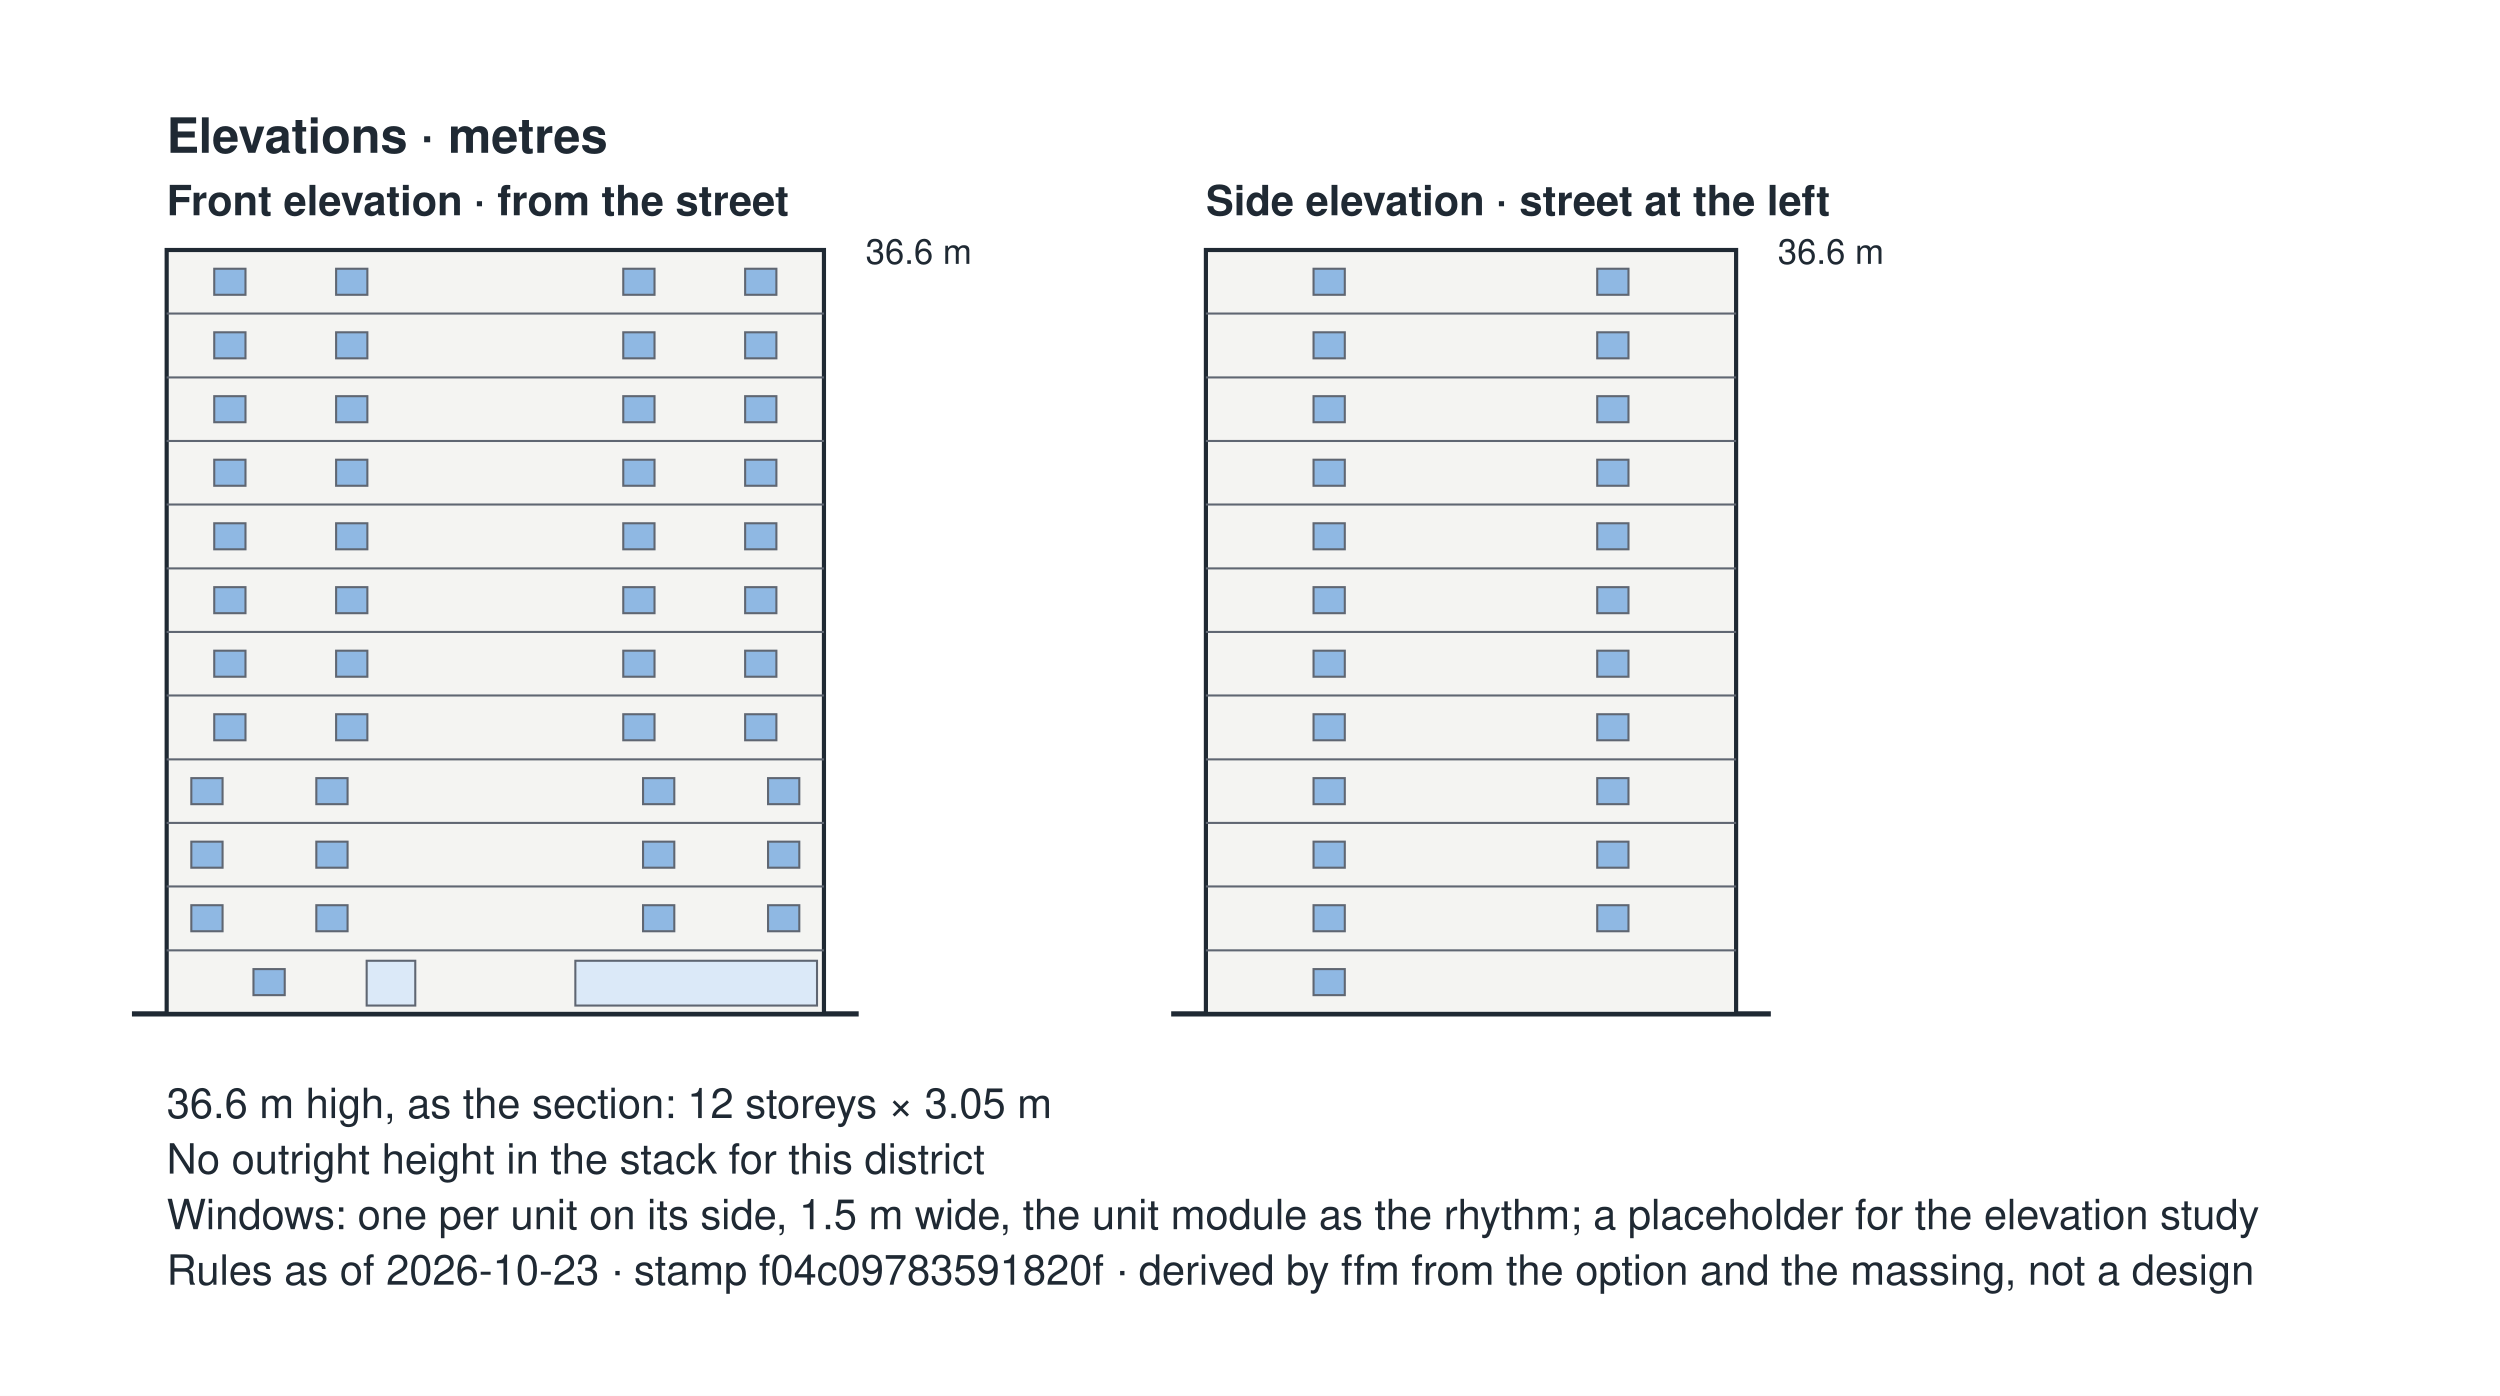
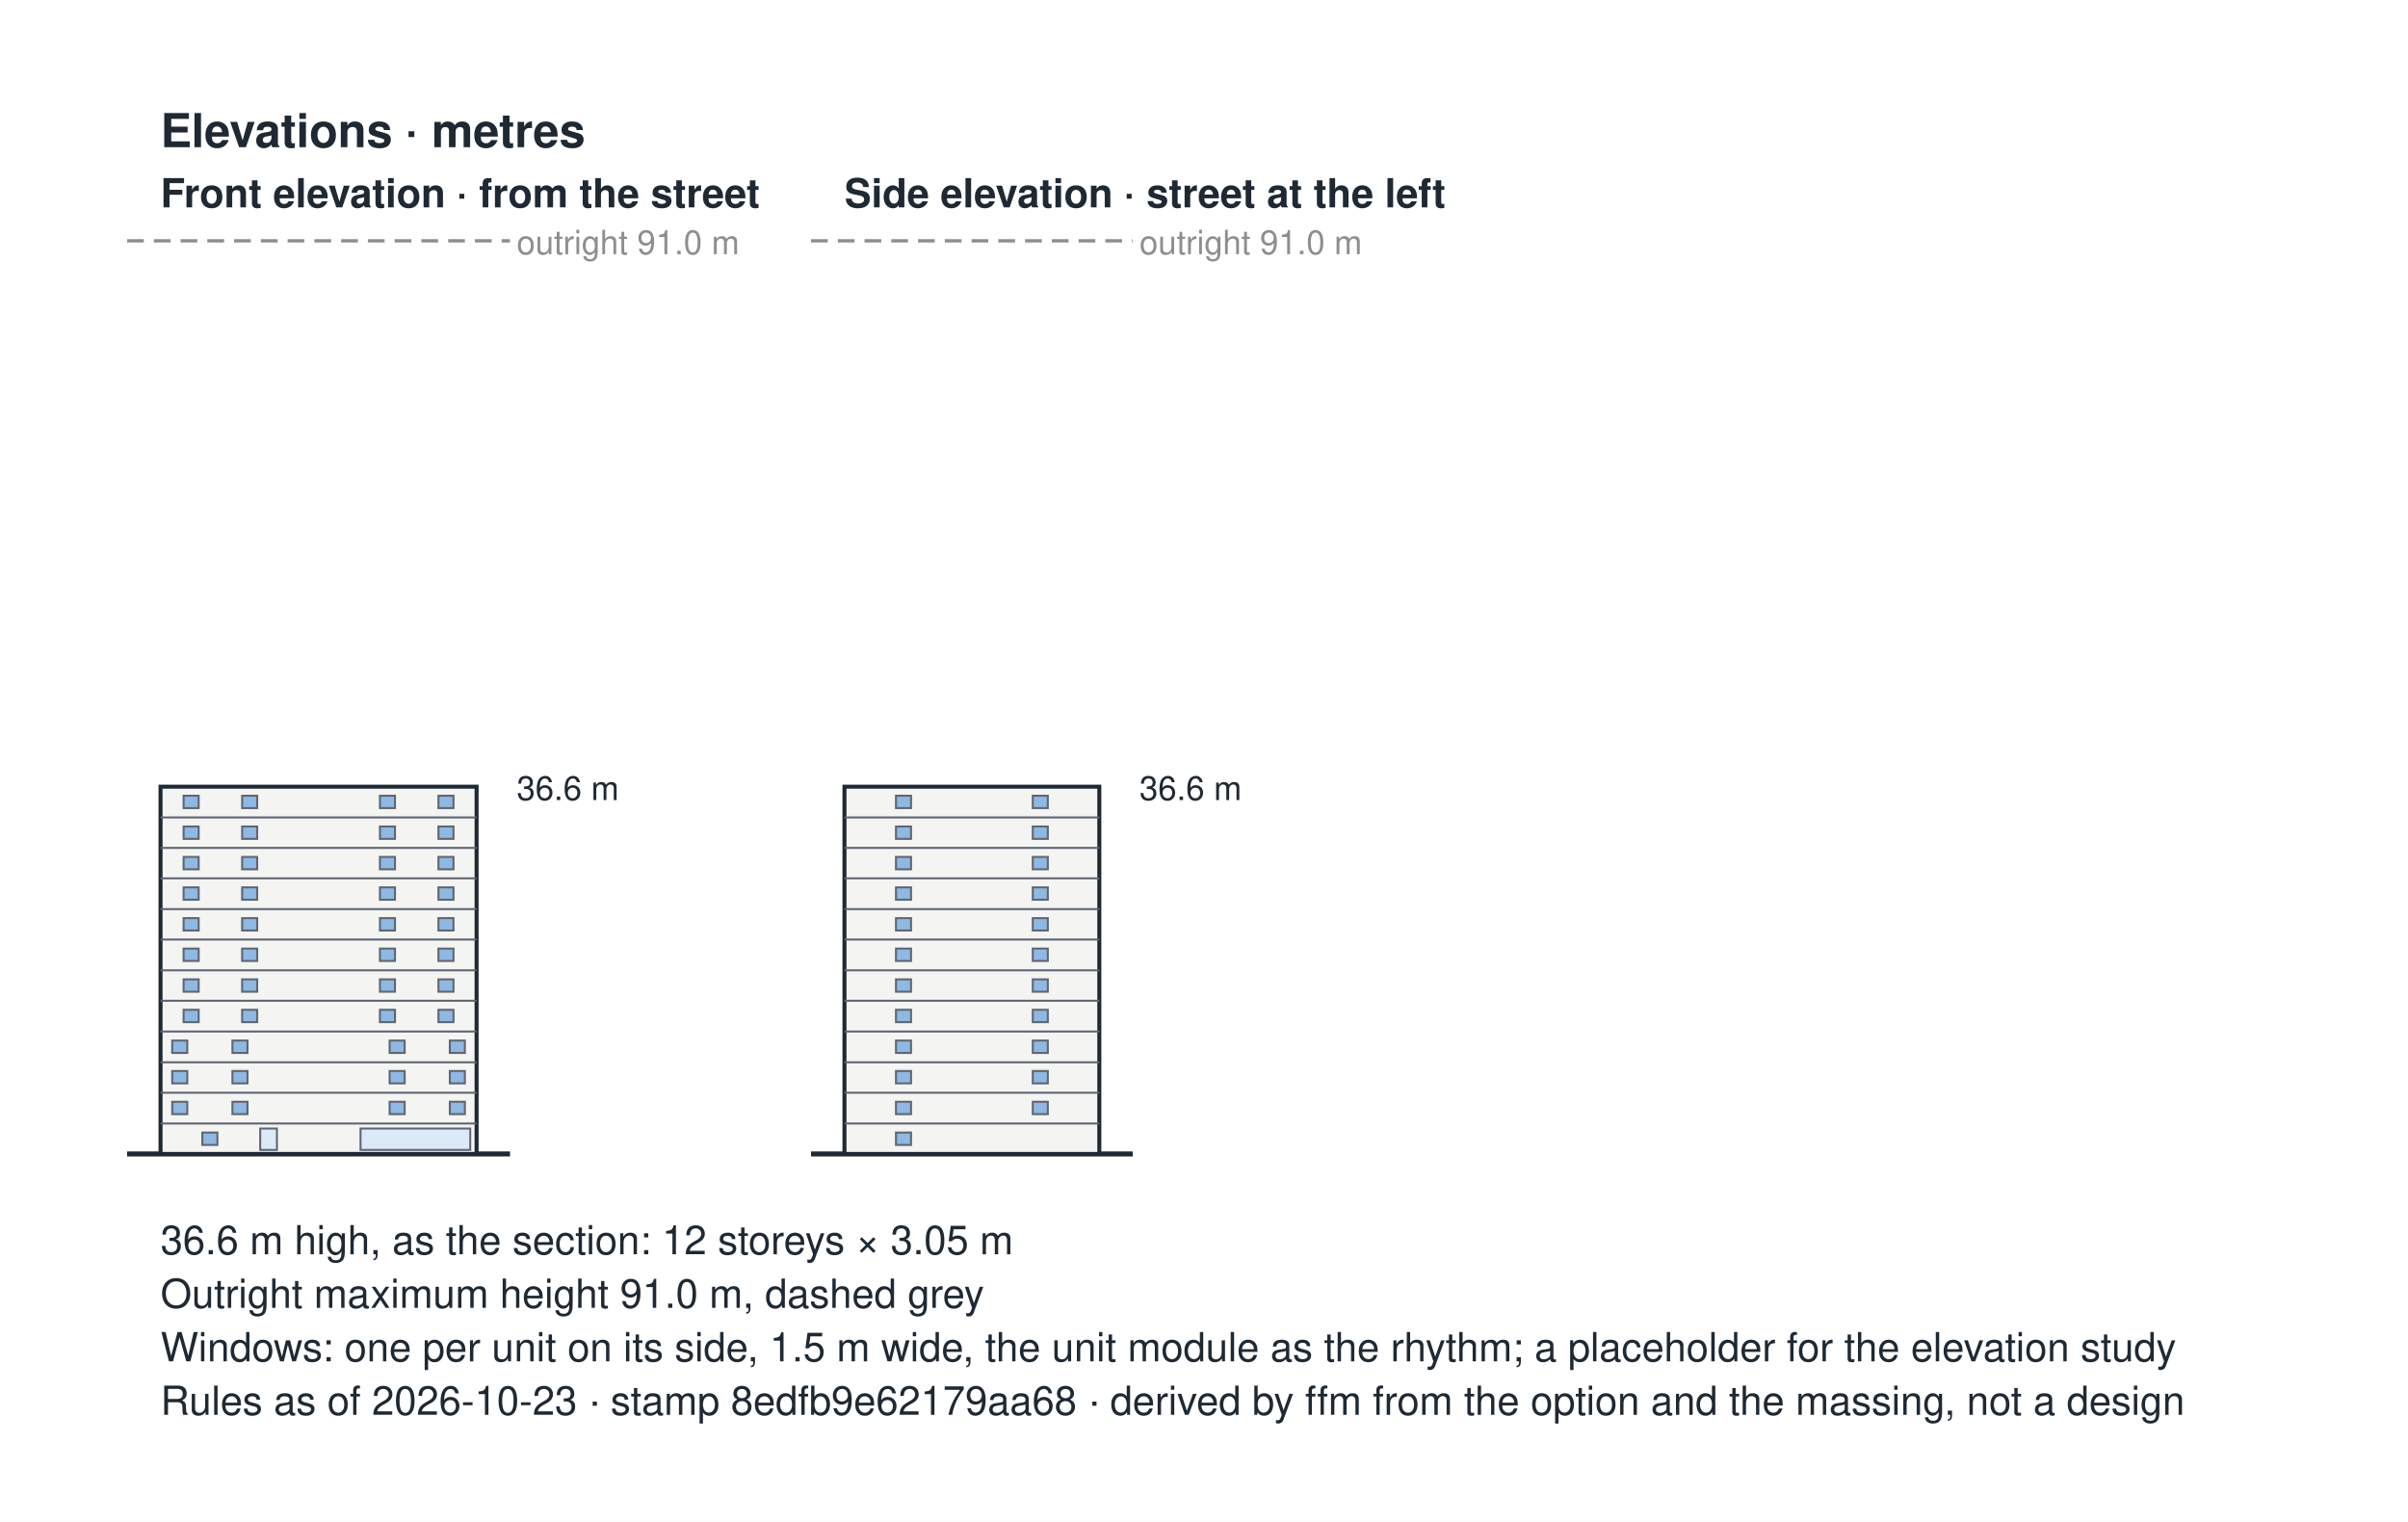
- <svg xmlns="http://www.w3.org/2000/svg" width="720" height="402" viewBox="0 0 720 402" font-family="IBM Plex Sans, Helvetica, Arial, sans-serif" font-size="12" fill="#1f2933" role="img" aria-label="Preliminary elevations">
+ <svg xmlns="http://www.w3.org/2000/svg" width="720" height="455" viewBox="0 0 720 455" font-family="IBM Plex Sans, Helvetica, Arial, sans-serif" font-size="12" fill="#1f2933" role="img" aria-label="Preliminary elevations">
  <rect width="100%" height="100%" fill="#ffffff" />
  <text x="48" y="44" font-size="14" font-weight="600">Elevations · metres</text>
  <text x="48.0" y="62.0" font-size="12" font-weight="600">Front elevation · from the street</text>
-   <line x1="38.0" y1="292.0" x2="247.3" y2="292.0" stroke="#1f2933" stroke-width="1.5" />
-   <rect x="48.0" y="72.0" width="189.3" height="220.0" fill="#f4f4f2" stroke="#1f2933" stroke-width="1.2" />
-   <rect x="165.7" y="276.7" width="69.6" height="12.9" fill="#dbe9f8" stroke="#5f6672" stroke-width="0.6" />
-   <rect x="105.6" y="276.7" width="14.0" height="12.9" fill="#dbe9f8" stroke="#5f6672" stroke-width="0.6" />
-   <rect x="73.0" y="279.1" width="9.0" height="7.5" fill="#8fb8e3" stroke="#5f6672" stroke-width="0.6" />
-   <line x1="48.0" y1="273.7" x2="237.3" y2="273.7" stroke="#5f6672" stroke-width="0.6" />
-   <rect x="91.1" y="260.7" width="9.0" height="7.5" fill="#8fb8e3" stroke="#5f6672" stroke-width="0.6" />
-   <rect x="185.2" y="260.7" width="9.0" height="7.5" fill="#8fb8e3" stroke="#5f6672" stroke-width="0.6" />
-   <rect x="55.1" y="260.7" width="9.0" height="7.5" fill="#8fb8e3" stroke="#5f6672" stroke-width="0.6" />
-   <rect x="221.2" y="260.7" width="9.0" height="7.5" fill="#8fb8e3" stroke="#5f6672" stroke-width="0.6" />
-   <line x1="48.0" y1="255.3" x2="237.3" y2="255.3" stroke="#5f6672" stroke-width="0.6" />
-   <rect x="91.1" y="242.4" width="9.0" height="7.5" fill="#8fb8e3" stroke="#5f6672" stroke-width="0.6" />
-   <rect x="185.2" y="242.4" width="9.0" height="7.5" fill="#8fb8e3" stroke="#5f6672" stroke-width="0.6" />
-   <rect x="55.1" y="242.4" width="9.0" height="7.5" fill="#8fb8e3" stroke="#5f6672" stroke-width="0.6" />
-   <rect x="221.2" y="242.4" width="9.0" height="7.5" fill="#8fb8e3" stroke="#5f6672" stroke-width="0.6" />
-   <line x1="48.0" y1="237.0" x2="237.3" y2="237.0" stroke="#5f6672" stroke-width="0.6" />
-   <rect x="91.1" y="224.1" width="9.0" height="7.5" fill="#8fb8e3" stroke="#5f6672" stroke-width="0.6" />
-   <rect x="185.2" y="224.1" width="9.0" height="7.5" fill="#8fb8e3" stroke="#5f6672" stroke-width="0.6" />
-   <rect x="55.1" y="224.1" width="9.0" height="7.5" fill="#8fb8e3" stroke="#5f6672" stroke-width="0.6" />
-   <rect x="221.2" y="224.1" width="9.0" height="7.5" fill="#8fb8e3" stroke="#5f6672" stroke-width="0.6" />
-   <line x1="48.0" y1="218.7" x2="237.3" y2="218.7" stroke="#5f6672" stroke-width="0.6" />
-   <rect x="96.8" y="205.7" width="9.0" height="7.5" fill="#8fb8e3" stroke="#5f6672" stroke-width="0.6" />
-   <rect x="179.5" y="205.7" width="9.0" height="7.5" fill="#8fb8e3" stroke="#5f6672" stroke-width="0.6" />
-   <rect x="61.7" y="205.7" width="9.0" height="7.5" fill="#8fb8e3" stroke="#5f6672" stroke-width="0.6" />
-   <rect x="214.6" y="205.7" width="9.0" height="7.5" fill="#8fb8e3" stroke="#5f6672" stroke-width="0.6" />
-   <line x1="48.0" y1="200.3" x2="237.3" y2="200.3" stroke="#5f6672" stroke-width="0.6" />
-   <rect x="96.8" y="187.4" width="9.0" height="7.5" fill="#8fb8e3" stroke="#5f6672" stroke-width="0.6" />
-   <rect x="179.5" y="187.4" width="9.0" height="7.5" fill="#8fb8e3" stroke="#5f6672" stroke-width="0.6" />
-   <rect x="61.7" y="187.4" width="9.0" height="7.5" fill="#8fb8e3" stroke="#5f6672" stroke-width="0.6" />
-   <rect x="214.6" y="187.4" width="9.0" height="7.5" fill="#8fb8e3" stroke="#5f6672" stroke-width="0.6" />
-   <line x1="48.0" y1="182.0" x2="237.3" y2="182.0" stroke="#5f6672" stroke-width="0.6" />
-   <rect x="96.8" y="169.1" width="9.0" height="7.5" fill="#8fb8e3" stroke="#5f6672" stroke-width="0.6" />
-   <rect x="179.5" y="169.1" width="9.0" height="7.5" fill="#8fb8e3" stroke="#5f6672" stroke-width="0.6" />
-   <rect x="61.7" y="169.1" width="9.0" height="7.5" fill="#8fb8e3" stroke="#5f6672" stroke-width="0.6" />
-   <rect x="214.6" y="169.1" width="9.0" height="7.5" fill="#8fb8e3" stroke="#5f6672" stroke-width="0.6" />
-   <line x1="48.0" y1="163.7" x2="237.3" y2="163.7" stroke="#5f6672" stroke-width="0.6" />
-   <rect x="96.8" y="150.7" width="9.0" height="7.5" fill="#8fb8e3" stroke="#5f6672" stroke-width="0.6" />
-   <rect x="179.5" y="150.7" width="9.0" height="7.5" fill="#8fb8e3" stroke="#5f6672" stroke-width="0.6" />
-   <rect x="61.7" y="150.7" width="9.0" height="7.5" fill="#8fb8e3" stroke="#5f6672" stroke-width="0.6" />
-   <rect x="214.6" y="150.7" width="9.0" height="7.5" fill="#8fb8e3" stroke="#5f6672" stroke-width="0.6" />
-   <line x1="48.0" y1="145.3" x2="237.3" y2="145.3" stroke="#5f6672" stroke-width="0.6" />
-   <rect x="96.8" y="132.4" width="9.0" height="7.5" fill="#8fb8e3" stroke="#5f6672" stroke-width="0.6" />
-   <rect x="179.5" y="132.4" width="9.0" height="7.5" fill="#8fb8e3" stroke="#5f6672" stroke-width="0.6" />
-   <rect x="61.7" y="132.4" width="9.0" height="7.5" fill="#8fb8e3" stroke="#5f6672" stroke-width="0.6" />
-   <rect x="214.6" y="132.4" width="9.0" height="7.5" fill="#8fb8e3" stroke="#5f6672" stroke-width="0.6" />
-   <line x1="48.0" y1="127.0" x2="237.3" y2="127.0" stroke="#5f6672" stroke-width="0.6" />
-   <rect x="96.8" y="114.1" width="9.0" height="7.5" fill="#8fb8e3" stroke="#5f6672" stroke-width="0.6" />
-   <rect x="179.5" y="114.1" width="9.0" height="7.5" fill="#8fb8e3" stroke="#5f6672" stroke-width="0.6" />
-   <rect x="61.7" y="114.1" width="9.0" height="7.5" fill="#8fb8e3" stroke="#5f6672" stroke-width="0.6" />
-   <rect x="214.6" y="114.1" width="9.0" height="7.5" fill="#8fb8e3" stroke="#5f6672" stroke-width="0.6" />
-   <line x1="48.0" y1="108.7" x2="237.3" y2="108.7" stroke="#5f6672" stroke-width="0.6" />
-   <rect x="96.8" y="95.7" width="9.0" height="7.5" fill="#8fb8e3" stroke="#5f6672" stroke-width="0.6" />
-   <rect x="179.5" y="95.7" width="9.0" height="7.5" fill="#8fb8e3" stroke="#5f6672" stroke-width="0.6" />
-   <rect x="61.7" y="95.7" width="9.0" height="7.5" fill="#8fb8e3" stroke="#5f6672" stroke-width="0.6" />
-   <rect x="214.6" y="95.7" width="9.0" height="7.5" fill="#8fb8e3" stroke="#5f6672" stroke-width="0.6" />
-   <line x1="48.0" y1="90.3" x2="237.3" y2="90.3" stroke="#5f6672" stroke-width="0.6" />
-   <rect x="96.8" y="77.4" width="9.0" height="7.5" fill="#8fb8e3" stroke="#5f6672" stroke-width="0.6" />
-   <rect x="179.5" y="77.4" width="9.0" height="7.5" fill="#8fb8e3" stroke="#5f6672" stroke-width="0.6" />
-   <rect x="61.7" y="77.4" width="9.0" height="7.5" fill="#8fb8e3" stroke="#5f6672" stroke-width="0.6" />
-   <rect x="214.6" y="77.4" width="9.0" height="7.5" fill="#8fb8e3" stroke="#5f6672" stroke-width="0.6" />
-   <text x="249.3" y="76.0" font-size="10" fill="#1f2933">36.6 m</text>
-   <text x="347.3" y="62.0" font-size="12" font-weight="600">Side elevation · street at the left</text>
-   <line x1="337.3" y1="292.0" x2="510.0" y2="292.0" stroke="#1f2933" stroke-width="1.5" />
-   <rect x="347.3" y="72.0" width="152.7" height="220.0" fill="#f4f4f2" stroke="#1f2933" stroke-width="1.2" />
-   <rect x="378.3" y="279.1" width="9.0" height="7.5" fill="#8fb8e3" stroke="#5f6672" stroke-width="0.6" />
-   <line x1="347.3" y1="273.7" x2="500.0" y2="273.7" stroke="#5f6672" stroke-width="0.6" />
-   <rect x="378.3" y="260.7" width="9.0" height="7.5" fill="#8fb8e3" stroke="#5f6672" stroke-width="0.6" />
-   <rect x="460.0" y="260.7" width="9.0" height="7.5" fill="#8fb8e3" stroke="#5f6672" stroke-width="0.6" />
-   <line x1="347.3" y1="255.3" x2="500.0" y2="255.3" stroke="#5f6672" stroke-width="0.6" />
-   <rect x="378.3" y="242.4" width="9.0" height="7.5" fill="#8fb8e3" stroke="#5f6672" stroke-width="0.6" />
-   <rect x="460.0" y="242.4" width="9.0" height="7.5" fill="#8fb8e3" stroke="#5f6672" stroke-width="0.6" />
-   <line x1="347.3" y1="237.0" x2="500.0" y2="237.0" stroke="#5f6672" stroke-width="0.6" />
-   <rect x="378.3" y="224.1" width="9.0" height="7.5" fill="#8fb8e3" stroke="#5f6672" stroke-width="0.6" />
-   <rect x="460.0" y="224.1" width="9.0" height="7.5" fill="#8fb8e3" stroke="#5f6672" stroke-width="0.6" />
-   <line x1="347.3" y1="218.7" x2="500.0" y2="218.7" stroke="#5f6672" stroke-width="0.6" />
-   <rect x="378.3" y="205.7" width="9.0" height="7.5" fill="#8fb8e3" stroke="#5f6672" stroke-width="0.6" />
-   <rect x="460.0" y="205.7" width="9.0" height="7.5" fill="#8fb8e3" stroke="#5f6672" stroke-width="0.6" />
-   <line x1="347.3" y1="200.3" x2="500.0" y2="200.3" stroke="#5f6672" stroke-width="0.6" />
-   <rect x="378.3" y="187.4" width="9.0" height="7.5" fill="#8fb8e3" stroke="#5f6672" stroke-width="0.6" />
-   <rect x="460.0" y="187.4" width="9.0" height="7.5" fill="#8fb8e3" stroke="#5f6672" stroke-width="0.6" />
-   <line x1="347.3" y1="182.0" x2="500.0" y2="182.0" stroke="#5f6672" stroke-width="0.6" />
-   <rect x="378.3" y="169.1" width="9.0" height="7.5" fill="#8fb8e3" stroke="#5f6672" stroke-width="0.6" />
-   <rect x="460.0" y="169.1" width="9.0" height="7.5" fill="#8fb8e3" stroke="#5f6672" stroke-width="0.6" />
-   <line x1="347.3" y1="163.7" x2="500.0" y2="163.7" stroke="#5f6672" stroke-width="0.6" />
-   <rect x="378.3" y="150.7" width="9.0" height="7.5" fill="#8fb8e3" stroke="#5f6672" stroke-width="0.6" />
-   <rect x="460.0" y="150.7" width="9.0" height="7.5" fill="#8fb8e3" stroke="#5f6672" stroke-width="0.6" />
-   <line x1="347.3" y1="145.3" x2="500.0" y2="145.3" stroke="#5f6672" stroke-width="0.6" />
-   <rect x="378.3" y="132.4" width="9.0" height="7.5" fill="#8fb8e3" stroke="#5f6672" stroke-width="0.6" />
-   <rect x="460.0" y="132.4" width="9.0" height="7.5" fill="#8fb8e3" stroke="#5f6672" stroke-width="0.6" />
-   <line x1="347.3" y1="127.0" x2="500.0" y2="127.0" stroke="#5f6672" stroke-width="0.6" />
-   <rect x="378.3" y="114.1" width="9.0" height="7.5" fill="#8fb8e3" stroke="#5f6672" stroke-width="0.6" />
-   <rect x="460.0" y="114.1" width="9.0" height="7.5" fill="#8fb8e3" stroke="#5f6672" stroke-width="0.6" />
-   <line x1="347.3" y1="108.7" x2="500.0" y2="108.7" stroke="#5f6672" stroke-width="0.6" />
-   <rect x="378.3" y="95.7" width="9.0" height="7.5" fill="#8fb8e3" stroke="#5f6672" stroke-width="0.6" />
-   <rect x="460.0" y="95.7" width="9.0" height="7.5" fill="#8fb8e3" stroke="#5f6672" stroke-width="0.6" />
-   <line x1="347.3" y1="90.3" x2="500.0" y2="90.3" stroke="#5f6672" stroke-width="0.6" />
-   <rect x="378.3" y="77.4" width="9.0" height="7.5" fill="#8fb8e3" stroke="#5f6672" stroke-width="0.6" />
-   <rect x="460.0" y="77.4" width="9.0" height="7.5" fill="#8fb8e3" stroke="#5f6672" stroke-width="0.6" />
-   <text x="512.0" y="76.0" font-size="10" fill="#1f2933">36.6 m</text>
-   <text x="48.0" y="322.0" fill="#1f2933">36.6 m high, as the section: 12 storeys × 3.05 m</text>
-   <text x="48.0" y="338.0" fill="#1f2933">No outright height in the stack for this district</text>
-   <text x="48.0" y="354.0" fill="#1f2933">Windows: one per unit on its side, 1.5 m wide, the unit module as the rhythm; a placeholder for the elevation study</text>
-   <text x="48.0" y="370.0" fill="#1f2933">Rules as of 2026-10-23 · stamp f04c09783591820f · derived by ffm from the option and the massing, not a design</text>
+   <line x1="38.0" y1="345.0" x2="152.5" y2="345.0" stroke="#1f2933" stroke-width="1.5" />
+   <rect x="48.0" y="235.2" width="94.5" height="109.8" fill="#f4f4f2" stroke="#1f2933" stroke-width="1.2" />
+   <rect x="107.8" y="337.4" width="32.8" height="6.4" fill="#dbe9f8" stroke="#5f6672" stroke-width="0.6" />
+   <rect x="77.8" y="337.4" width="5.0" height="6.4" fill="#dbe9f8" stroke="#5f6672" stroke-width="0.6" />
+   <rect x="60.5" y="338.6" width="4.5" height="3.7" fill="#8fb8e3" stroke="#5f6672" stroke-width="0.6" />
+   <line x1="48.0" y1="335.9" x2="142.5" y2="335.9" stroke="#5f6672" stroke-width="0.6" />
+   <rect x="69.5" y="329.4" width="4.5" height="3.7" fill="#8fb8e3" stroke="#5f6672" stroke-width="0.6" />
+   <rect x="116.5" y="329.4" width="4.5" height="3.7" fill="#8fb8e3" stroke="#5f6672" stroke-width="0.6" />
+   <rect x="51.5" y="329.4" width="4.5" height="3.7" fill="#8fb8e3" stroke="#5f6672" stroke-width="0.6" />
+   <rect x="134.5" y="329.4" width="4.5" height="3.7" fill="#8fb8e3" stroke="#5f6672" stroke-width="0.6" />
+   <line x1="48.0" y1="326.7" x2="142.5" y2="326.7" stroke="#5f6672" stroke-width="0.6" />
+   <rect x="69.5" y="320.2" width="4.5" height="3.7" fill="#8fb8e3" stroke="#5f6672" stroke-width="0.6" />
+   <rect x="116.5" y="320.2" width="4.5" height="3.7" fill="#8fb8e3" stroke="#5f6672" stroke-width="0.6" />
+   <rect x="51.5" y="320.2" width="4.5" height="3.7" fill="#8fb8e3" stroke="#5f6672" stroke-width="0.6" />
+   <rect x="134.5" y="320.2" width="4.5" height="3.7" fill="#8fb8e3" stroke="#5f6672" stroke-width="0.6" />
+   <line x1="48.0" y1="317.6" x2="142.5" y2="317.6" stroke="#5f6672" stroke-width="0.6" />
+   <rect x="69.5" y="311.1" width="4.5" height="3.7" fill="#8fb8e3" stroke="#5f6672" stroke-width="0.6" />
+   <rect x="116.5" y="311.1" width="4.5" height="3.7" fill="#8fb8e3" stroke="#5f6672" stroke-width="0.6" />
+   <rect x="51.5" y="311.1" width="4.5" height="3.7" fill="#8fb8e3" stroke="#5f6672" stroke-width="0.6" />
+   <rect x="134.5" y="311.1" width="4.5" height="3.7" fill="#8fb8e3" stroke="#5f6672" stroke-width="0.6" />
+   <line x1="48.0" y1="308.4" x2="142.5" y2="308.4" stroke="#5f6672" stroke-width="0.6" />
+   <rect x="72.4" y="301.9" width="4.5" height="3.7" fill="#8fb8e3" stroke="#5f6672" stroke-width="0.6" />
+   <rect x="113.6" y="301.9" width="4.5" height="3.7" fill="#8fb8e3" stroke="#5f6672" stroke-width="0.6" />
+   <rect x="54.9" y="301.9" width="4.5" height="3.7" fill="#8fb8e3" stroke="#5f6672" stroke-width="0.6" />
+   <rect x="131.1" y="301.9" width="4.5" height="3.7" fill="#8fb8e3" stroke="#5f6672" stroke-width="0.6" />
+   <line x1="48.0" y1="299.2" x2="142.5" y2="299.2" stroke="#5f6672" stroke-width="0.6" />
+   <rect x="72.4" y="292.8" width="4.5" height="3.7" fill="#8fb8e3" stroke="#5f6672" stroke-width="0.6" />
+   <rect x="113.6" y="292.8" width="4.5" height="3.7" fill="#8fb8e3" stroke="#5f6672" stroke-width="0.6" />
+   <rect x="54.9" y="292.8" width="4.5" height="3.7" fill="#8fb8e3" stroke="#5f6672" stroke-width="0.6" />
+   <rect x="131.1" y="292.8" width="4.5" height="3.7" fill="#8fb8e3" stroke="#5f6672" stroke-width="0.6" />
+   <line x1="48.0" y1="290.1" x2="142.5" y2="290.1" stroke="#5f6672" stroke-width="0.6" />
+   <rect x="72.4" y="283.6" width="4.5" height="3.7" fill="#8fb8e3" stroke="#5f6672" stroke-width="0.6" />
+   <rect x="113.6" y="283.6" width="4.5" height="3.7" fill="#8fb8e3" stroke="#5f6672" stroke-width="0.6" />
+   <rect x="54.9" y="283.6" width="4.5" height="3.7" fill="#8fb8e3" stroke="#5f6672" stroke-width="0.6" />
+   <rect x="131.1" y="283.6" width="4.5" height="3.7" fill="#8fb8e3" stroke="#5f6672" stroke-width="0.6" />
+   <line x1="48.0" y1="280.9" x2="142.5" y2="280.9" stroke="#5f6672" stroke-width="0.6" />
+   <rect x="72.4" y="274.5" width="4.5" height="3.7" fill="#8fb8e3" stroke="#5f6672" stroke-width="0.6" />
+   <rect x="113.6" y="274.5" width="4.5" height="3.7" fill="#8fb8e3" stroke="#5f6672" stroke-width="0.6" />
+   <rect x="54.9" y="274.5" width="4.5" height="3.7" fill="#8fb8e3" stroke="#5f6672" stroke-width="0.6" />
+   <rect x="131.1" y="274.5" width="4.5" height="3.7" fill="#8fb8e3" stroke="#5f6672" stroke-width="0.6" />
+   <line x1="48.0" y1="271.8" x2="142.5" y2="271.8" stroke="#5f6672" stroke-width="0.6" />
+   <rect x="72.4" y="265.3" width="4.5" height="3.7" fill="#8fb8e3" stroke="#5f6672" stroke-width="0.6" />
+   <rect x="113.6" y="265.3" width="4.5" height="3.7" fill="#8fb8e3" stroke="#5f6672" stroke-width="0.6" />
+   <rect x="54.9" y="265.3" width="4.5" height="3.7" fill="#8fb8e3" stroke="#5f6672" stroke-width="0.6" />
+   <rect x="131.1" y="265.3" width="4.5" height="3.7" fill="#8fb8e3" stroke="#5f6672" stroke-width="0.6" />
+   <line x1="48.0" y1="262.6" x2="142.5" y2="262.6" stroke="#5f6672" stroke-width="0.6" />
+   <rect x="72.4" y="256.2" width="4.5" height="3.7" fill="#8fb8e3" stroke="#5f6672" stroke-width="0.6" />
+   <rect x="113.6" y="256.2" width="4.5" height="3.7" fill="#8fb8e3" stroke="#5f6672" stroke-width="0.6" />
+   <rect x="54.9" y="256.2" width="4.5" height="3.7" fill="#8fb8e3" stroke="#5f6672" stroke-width="0.6" />
+   <rect x="131.1" y="256.2" width="4.5" height="3.7" fill="#8fb8e3" stroke="#5f6672" stroke-width="0.6" />
+   <line x1="48.0" y1="253.5" x2="142.5" y2="253.5" stroke="#5f6672" stroke-width="0.6" />
+   <rect x="72.4" y="247.1" width="4.5" height="3.7" fill="#8fb8e3" stroke="#5f6672" stroke-width="0.6" />
+   <rect x="113.6" y="247.1" width="4.5" height="3.7" fill="#8fb8e3" stroke="#5f6672" stroke-width="0.6" />
+   <rect x="54.9" y="247.1" width="4.5" height="3.7" fill="#8fb8e3" stroke="#5f6672" stroke-width="0.6" />
+   <rect x="131.1" y="247.1" width="4.5" height="3.7" fill="#8fb8e3" stroke="#5f6672" stroke-width="0.6" />
+   <line x1="48.0" y1="244.4" x2="142.5" y2="244.4" stroke="#5f6672" stroke-width="0.6" />
+   <rect x="72.4" y="237.9" width="4.5" height="3.7" fill="#8fb8e3" stroke="#5f6672" stroke-width="0.6" />
+   <rect x="113.6" y="237.9" width="4.5" height="3.7" fill="#8fb8e3" stroke="#5f6672" stroke-width="0.6" />
+   <rect x="54.9" y="237.9" width="4.5" height="3.7" fill="#8fb8e3" stroke="#5f6672" stroke-width="0.6" />
+   <rect x="131.1" y="237.9" width="4.5" height="3.7" fill="#8fb8e3" stroke="#5f6672" stroke-width="0.6" />
+   <line x1="38.0" y1="72.0" x2="152.5" y2="72.0" stroke="#8e8e8e" stroke-width="1" stroke-dasharray="5 3" />
+   <text x="154.5" y="76.0" font-size="10" fill="#8e8e8e">outright 91.0 m</text>
+   <text x="154.5" y="239.2" font-size="10" fill="#1f2933">36.6 m</text>
+   <text x="252.5" y="62.0" font-size="12" font-weight="600">Side elevation · street at the left</text>
+   <line x1="242.5" y1="345.0" x2="338.7" y2="345.0" stroke="#1f2933" stroke-width="1.5" />
+   <rect x="252.5" y="235.2" width="76.2" height="109.8" fill="#f4f4f2" stroke="#1f2933" stroke-width="1.2" />
+   <rect x="267.9" y="338.6" width="4.5" height="3.7" fill="#8fb8e3" stroke="#5f6672" stroke-width="0.6" />
+   <line x1="252.5" y1="335.9" x2="328.7" y2="335.9" stroke="#5f6672" stroke-width="0.6" />
+   <rect x="267.9" y="329.4" width="4.5" height="3.7" fill="#8fb8e3" stroke="#5f6672" stroke-width="0.6" />
+   <rect x="308.8" y="329.4" width="4.5" height="3.7" fill="#8fb8e3" stroke="#5f6672" stroke-width="0.6" />
+   <line x1="252.5" y1="326.7" x2="328.7" y2="326.7" stroke="#5f6672" stroke-width="0.6" />
+   <rect x="267.9" y="320.2" width="4.5" height="3.7" fill="#8fb8e3" stroke="#5f6672" stroke-width="0.6" />
+   <rect x="308.8" y="320.2" width="4.5" height="3.7" fill="#8fb8e3" stroke="#5f6672" stroke-width="0.6" />
+   <line x1="252.5" y1="317.6" x2="328.7" y2="317.6" stroke="#5f6672" stroke-width="0.6" />
+   <rect x="267.9" y="311.1" width="4.5" height="3.7" fill="#8fb8e3" stroke="#5f6672" stroke-width="0.6" />
+   <rect x="308.8" y="311.1" width="4.5" height="3.7" fill="#8fb8e3" stroke="#5f6672" stroke-width="0.6" />
+   <line x1="252.5" y1="308.4" x2="328.7" y2="308.4" stroke="#5f6672" stroke-width="0.6" />
+   <rect x="267.9" y="301.9" width="4.5" height="3.7" fill="#8fb8e3" stroke="#5f6672" stroke-width="0.6" />
+   <rect x="308.8" y="301.9" width="4.5" height="3.7" fill="#8fb8e3" stroke="#5f6672" stroke-width="0.6" />
+   <line x1="252.5" y1="299.2" x2="328.7" y2="299.2" stroke="#5f6672" stroke-width="0.6" />
+   <rect x="267.9" y="292.8" width="4.5" height="3.7" fill="#8fb8e3" stroke="#5f6672" stroke-width="0.6" />
+   <rect x="308.8" y="292.8" width="4.5" height="3.7" fill="#8fb8e3" stroke="#5f6672" stroke-width="0.6" />
+   <line x1="252.5" y1="290.1" x2="328.7" y2="290.1" stroke="#5f6672" stroke-width="0.6" />
+   <rect x="267.9" y="283.6" width="4.5" height="3.7" fill="#8fb8e3" stroke="#5f6672" stroke-width="0.6" />
+   <rect x="308.8" y="283.6" width="4.5" height="3.7" fill="#8fb8e3" stroke="#5f6672" stroke-width="0.6" />
+   <line x1="252.5" y1="280.9" x2="328.7" y2="280.9" stroke="#5f6672" stroke-width="0.6" />
+   <rect x="267.9" y="274.5" width="4.5" height="3.7" fill="#8fb8e3" stroke="#5f6672" stroke-width="0.6" />
+   <rect x="308.8" y="274.5" width="4.5" height="3.7" fill="#8fb8e3" stroke="#5f6672" stroke-width="0.6" />
+   <line x1="252.5" y1="271.8" x2="328.7" y2="271.8" stroke="#5f6672" stroke-width="0.6" />
+   <rect x="267.9" y="265.3" width="4.5" height="3.7" fill="#8fb8e3" stroke="#5f6672" stroke-width="0.6" />
+   <rect x="308.8" y="265.3" width="4.5" height="3.7" fill="#8fb8e3" stroke="#5f6672" stroke-width="0.6" />
+   <line x1="252.5" y1="262.6" x2="328.7" y2="262.6" stroke="#5f6672" stroke-width="0.6" />
+   <rect x="267.9" y="256.2" width="4.5" height="3.7" fill="#8fb8e3" stroke="#5f6672" stroke-width="0.6" />
+   <rect x="308.8" y="256.2" width="4.5" height="3.7" fill="#8fb8e3" stroke="#5f6672" stroke-width="0.6" />
+   <line x1="252.5" y1="253.5" x2="328.7" y2="253.5" stroke="#5f6672" stroke-width="0.6" />
+   <rect x="267.9" y="247.1" width="4.5" height="3.7" fill="#8fb8e3" stroke="#5f6672" stroke-width="0.6" />
+   <rect x="308.8" y="247.1" width="4.5" height="3.7" fill="#8fb8e3" stroke="#5f6672" stroke-width="0.6" />
+   <line x1="252.5" y1="244.4" x2="328.7" y2="244.4" stroke="#5f6672" stroke-width="0.6" />
+   <rect x="267.9" y="237.9" width="4.5" height="3.7" fill="#8fb8e3" stroke="#5f6672" stroke-width="0.6" />
+   <rect x="308.8" y="237.9" width="4.5" height="3.7" fill="#8fb8e3" stroke="#5f6672" stroke-width="0.6" />
+   <line x1="242.5" y1="72.0" x2="338.7" y2="72.0" stroke="#8e8e8e" stroke-width="1" stroke-dasharray="5 3" />
+   <text x="340.7" y="76.0" font-size="10" fill="#8e8e8e">outright 91.0 m</text>
+   <text x="340.7" y="239.2" font-size="10" fill="#1f2933">36.6 m</text>
+   <text x="48.0" y="375.0" fill="#1f2933">36.6 m high, as the section: 12 storeys × 3.05 m</text>
+   <text x="48.0" y="391.0" fill="#1f2933">Outright maximum height 91.0 m, dashed grey</text>
+   <text x="48.0" y="407.0" fill="#1f2933">Windows: one per unit on its side, 1.5 m wide, the unit module as the rhythm; a placeholder for the elevation study</text>
+   <text x="48.0" y="423.0" fill="#1f2933">Rules as of 2026-10-23 · stamp 8edfb9e62179aa68 · derived by ffm from the option and the massing, not a design</text>
</svg>
